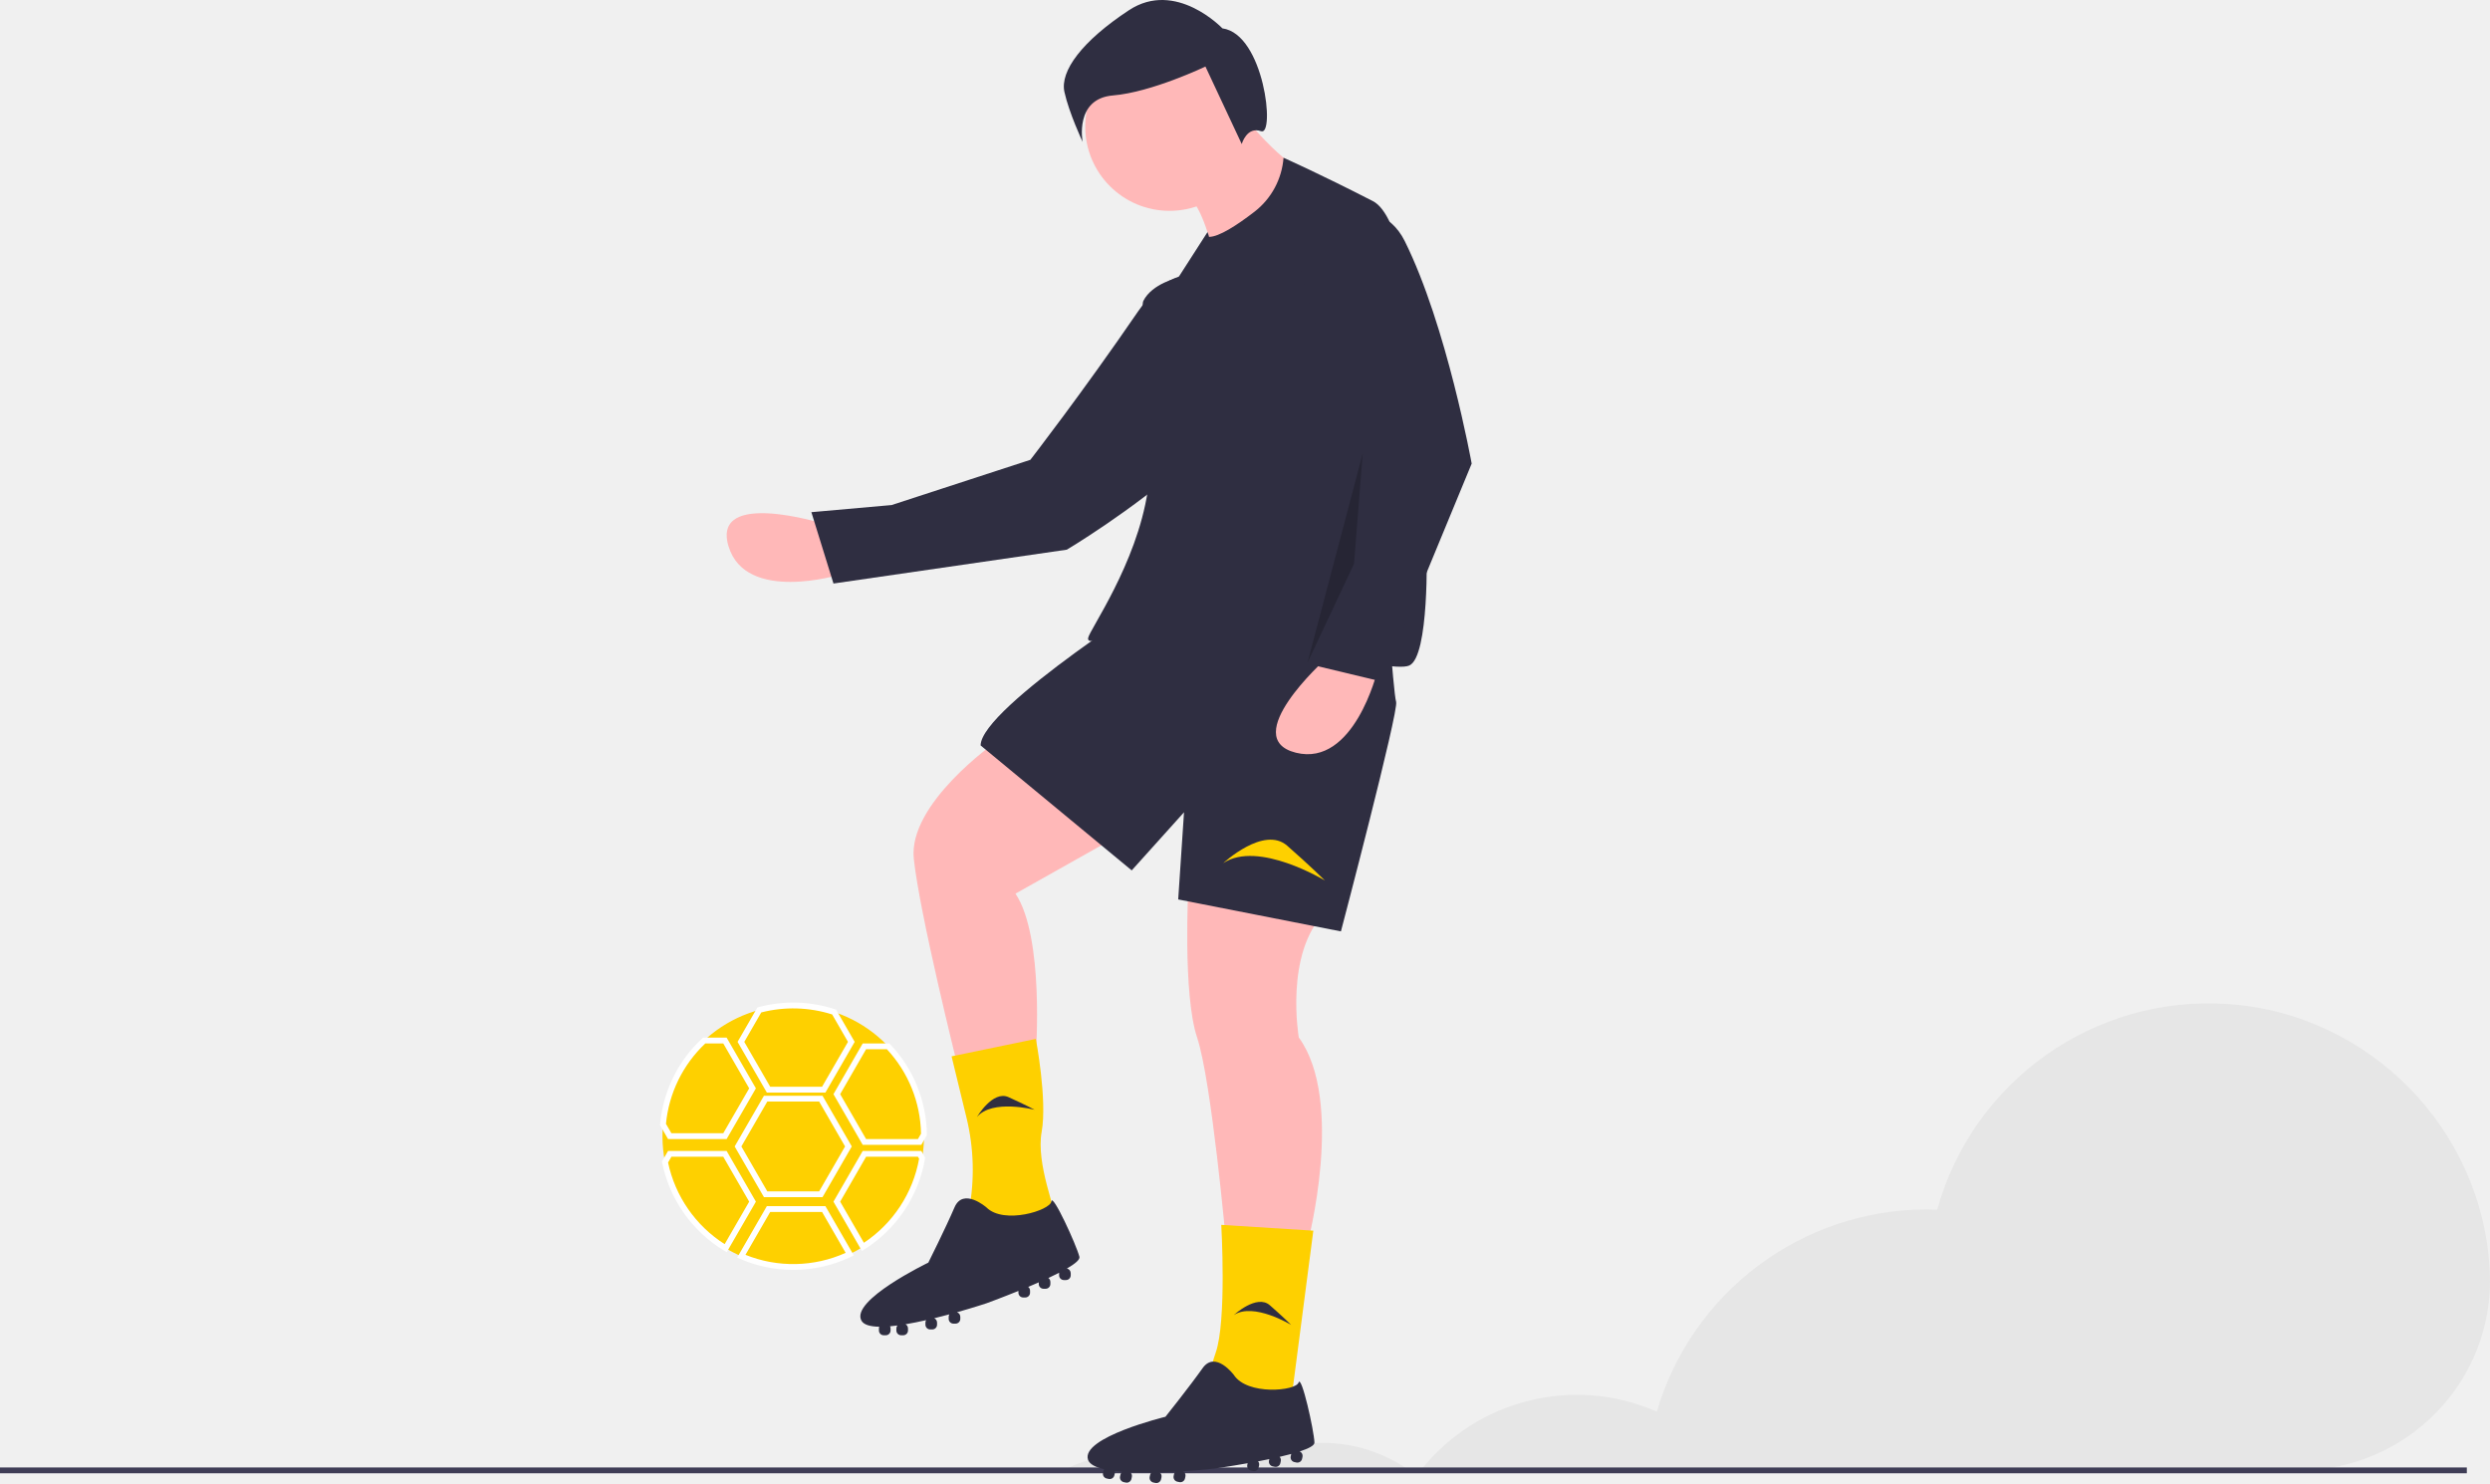
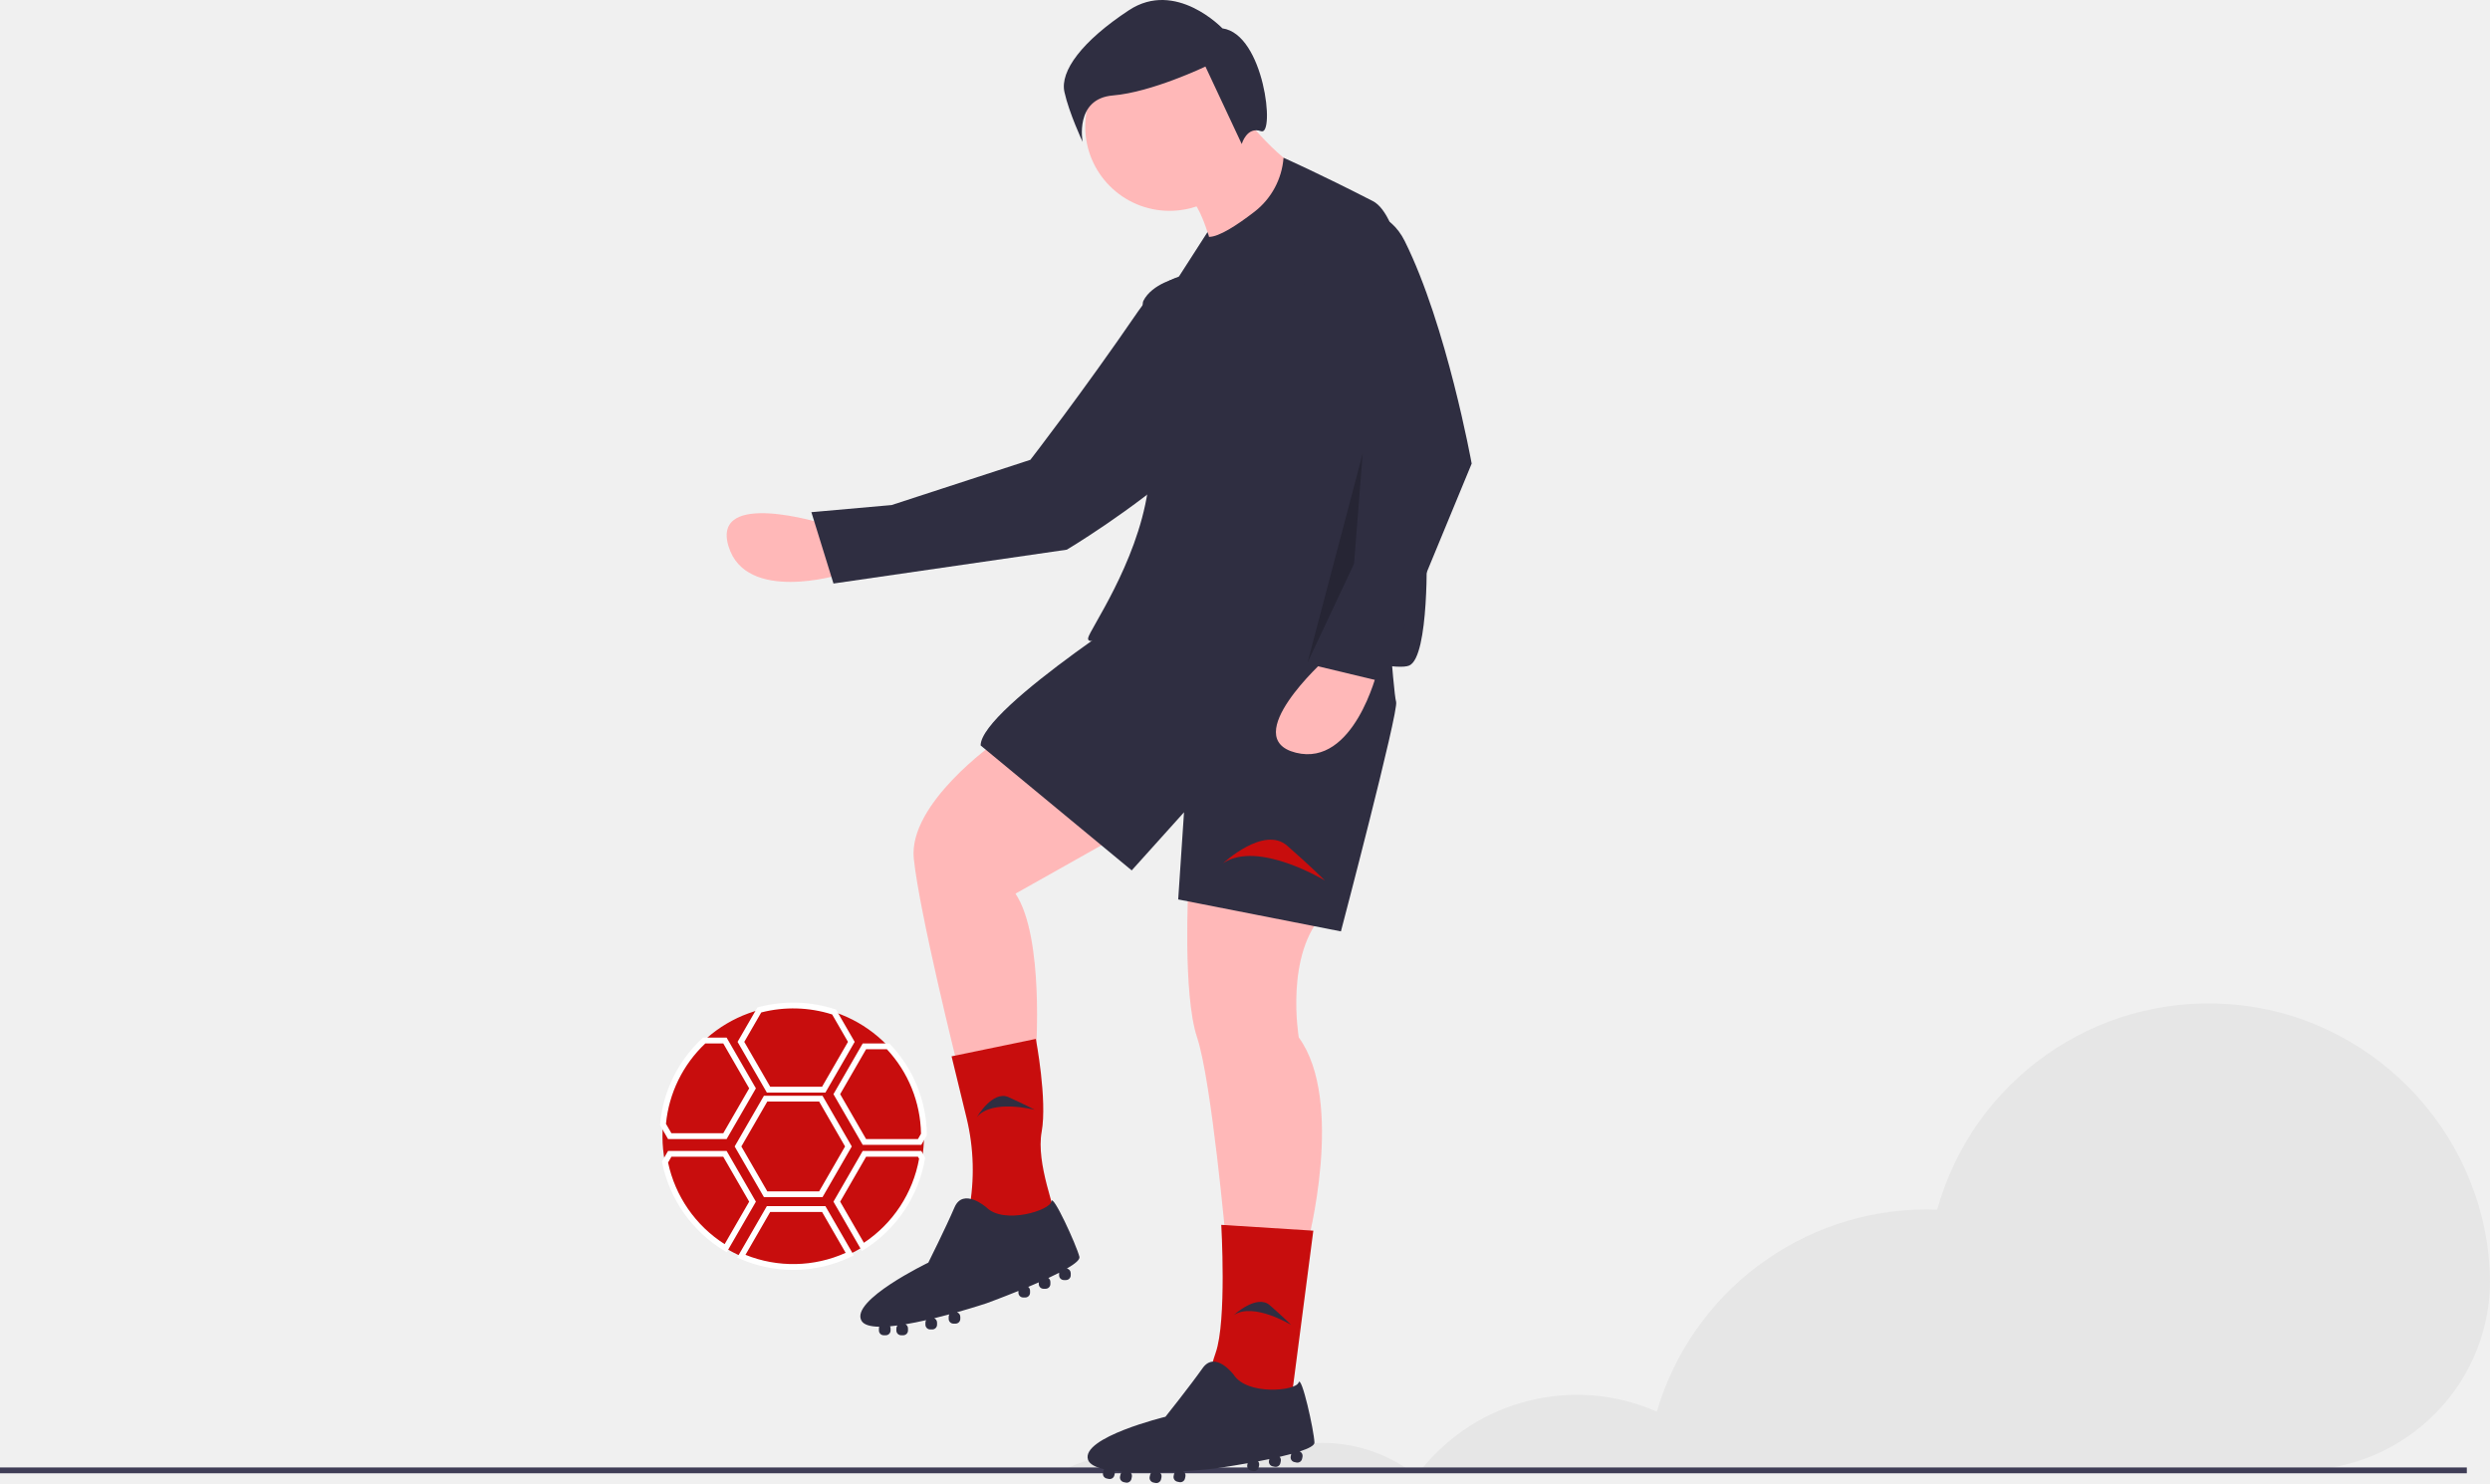
<svg xmlns="http://www.w3.org/2000/svg" data-name="Layer 1" width="856.974" height="510.427" viewBox="0 0 856.974 510.427">
  <path d="M585.513,699.852c3.119-3.939,7.232,3.896,11.346,1H574.061C578.702,703.429,582.324,695.642,585.513,699.852Z" transform="translate(-171.5131 -194.7866)" fill="none" />
  <path d="M660.47,700.852h-3.93c.844.593,1.691,1.184,2.498,1.825C659.498,702.054,659.989,701.458,660.47,700.852Z" transform="translate(-171.5131 -194.7866)" fill="none" />
  <path d="M555.814,696.125a37.624,37.624,0,0,0-18.293,4.727h36.54A37.46,37.46,0,0,0,555.814,696.125Z" transform="translate(-171.5131 -194.7866)" fill="#e6e6e6" />
  <path d="M626.719,691.398a51.693,51.693,0,0,0-29.86,9.454h59.68A51.681,51.681,0,0,0,626.719,691.398Z" transform="translate(-171.5131 -194.7866)" fill="#e6e6e6" />
  <path d="M1028.363,631.558c-2.67-48.412-41.566-87.883-89.938-91.191A96.924,96.924,0,0,0,838.239,611.128c-1.174-.042-2.347-.089-3.531-.089a96.926,96.926,0,0,0-92.976,69.6,68.484,68.484,0,0,0-81.262,20.213H962.742c37.136,0,67.204-30.759,65.69-67.864Q1028.403,632.274,1028.363,631.558Z" transform="translate(-171.5131 -194.7866)" fill="#e6e6e6" />
  <rect y="505.065" width="849" height="2" fill="#3f3d56" />
  <path d="M454.857,375.025s-38.535-12.003-32.619,7.745,38.373,9.773,38.373,9.773Z" transform="translate(-171.5131 -194.7866)" fill="#ffb8b8" />
  <path d="M602.159,300.9s-19.748-26.987-38.935,1.029C544,330,526.127,353.044,526.127,353.044L478.381,368.612l-27.622,2.451,7.609,24.558,80.313-11.651S628.095,330.856,602.159,300.9Z" transform="translate(-171.5131 -194.7866)" fill="#2f2e41" />
  <path d="M514.013,450.352s-30,21-28,40,15,71,15,71l27-4s3-40-7-55l48-27Z" transform="translate(-171.5131 -194.7866)" fill="#ffb8b8" />
  <path d="M580.513,499.852s-2,37,3,52,10,71,10,71h28s13-49-3-71c0,0-5-29,9-43Z" transform="translate(-171.5131 -194.7866)" fill="#ffb8b8" />
  <path d="M574.013,397.352s-65,41-65,54l52,43,18-20-2,30,56,11s20-76,19-79-4-47-4-47Z" transform="translate(-171.5131 -194.7866)" fill="#2f2e41" />
-   <path d="M528.013,552.352l-29,6,5.152,21.182a75.641,75.641,0,0,1,.848,31.818h0s30,8,30,4-7-20-5-31S528.013,552.352,528.013,552.352Z" transform="translate(-171.5131 -194.7866)" fill="#fed000" />
+   <path d="M528.013,552.352l-29,6,5.152,21.182a75.641,75.641,0,0,1,.848,31.818h0s30,8,30,4-7-20-5-31S528.013,552.352,528.013,552.352Z" transform="translate(-171.5131 -194.7866)" fill="#C80D0D" />
  <path d="M543.013,627.352c-1-4-9.308-22.136-9.654-19.068s-16.346,8.068-22.346,2.068c0,0-8-7-11,0s-9,19-9,19-27,13-23,20c.809,1.416,3.05,2.013,6.111,2.065a1.633,1.633,0,0,0-.111.58v.709a1.646,1.646,0,0,0,1.646,1.646h.709a1.646,1.646,0,0,0,1.646-1.646v-.709a1.628,1.628,0,0,0-.18-.733c.818-.072,1.666-.166,2.539-.281a1.63,1.63,0,0,0-.359,1.014v.709a1.646,1.646,0,0,0,1.646,1.646h.709a1.646,1.646,0,0,0,1.646-1.646v-.709a1.638,1.638,0,0,0-.851-1.433c2.302-.384,4.704-.873,7.093-1.415a1.631,1.631,0,0,0-.242.847v.709a1.646,1.646,0,0,0,1.646,1.646h.709a1.646,1.646,0,0,0,1.646-1.646v-.709a1.644,1.644,0,0,0-.978-1.502c1.792-.437,3.548-.892,5.219-1.344a1.631,1.631,0,0,0-.24.845v.709a1.646,1.646,0,0,0,1.646,1.646h.709a1.646,1.646,0,0,0,1.646-1.646v-.709a1.64,1.64,0,0,0-1.157-1.563c5.873-1.654,10.157-3.082,10.157-3.082s4.976-1.81,11-4.256v.611a1.646,1.646,0,0,0,1.646,1.646h.709a1.646,1.646,0,0,0,1.646-1.646v-.709a1.636,1.636,0,0,0-.636-1.291c1.21-.508,2.43-1.031,3.636-1.563v.563a1.646,1.646,0,0,0,1.646,1.646h.709a1.646,1.646,0,0,0,1.646-1.646v-.709a1.642,1.642,0,0,0-.704-1.347c1.305-.609,2.562-1.217,3.721-1.813-.005.053-.016.105-.016.16v.709a1.646,1.646,0,0,0,1.646,1.646h.709a1.646,1.646,0,0,0,1.646-1.646v-.709a1.646,1.646,0,0,0-1.317-1.612C541.492,629.761,543.255,628.321,543.013,627.352Z" transform="translate(-171.5131 -194.7866)" fill="#2f2e41" />
-   <path d="M623.513,618.352l-31.68-2s1.92,33-1.92,44-1.92,15-1.92,15l27.84,2Z" transform="translate(-171.5131 -194.7866)" fill="#fed000" />
+   <path d="M623.513,618.352l-31.68-2s1.92,33-1.92,44-1.92,15-1.92,15l27.84,2Z" transform="translate(-171.5131 -194.7866)" fill="#C80D0D" />
  <path d="M623.903,691.286c-.144-4.121-4.488-23.59-5.466-20.662s-17.669,4.482-22.286-2.637c0,0-6.365-8.514-10.758-2.294s-12.764,16.706-12.764,16.706-29.117,7.085-26.665,14.765c.496,1.553,2.564,2.605,5.546,3.294a1.634,1.634,0,0,0-.229.544l-.148.693a1.646,1.646,0,0,0,1.266,1.953l.693.148a1.646,1.646,0,0,0,1.953-1.266l.148-.693a1.628,1.628,0,0,0-.023-.755c.815.1,1.664.185,2.541.254a1.63,1.63,0,0,0-.563.917l-.148.693a1.646,1.646,0,0,0,1.266,1.953l.693.148a1.646,1.646,0,0,0,1.953-1.266l.148-.693a1.638,1.638,0,0,0-.534-1.579c2.331.104,4.783.127,7.232.095a1.631,1.631,0,0,0-.413.778l-.148.693a1.646,1.646,0,0,0,1.266,1.953l.693.148a1.646,1.646,0,0,0,1.953-1.266l.148-.693a1.644,1.644,0,0,0-.644-1.673c1.843-.054,3.656-.133,5.384-.226a1.631,1.631,0,0,0-.411.777l-.148.693a1.646,1.646,0,0,0,1.266,1.953l.693.148a1.646,1.646,0,0,0,1.953-1.266l.148-.693a1.64,1.64,0,0,0-.806-1.77c6.089-.393,10.577-.897,10.577-.897s5.244-.733,11.646-1.869l-.127.597a1.646,1.646,0,0,0,1.266,1.953l.693.148a1.646,1.646,0,0,0,1.953-1.266l.148-.693a1.636,1.636,0,0,0-.353-1.395c1.289-.245,2.591-.502,3.882-.77l-.117.55a1.646,1.646,0,0,0,1.266,1.953l.693.148a1.646,1.646,0,0,0,1.953-1.266l.148-.693a1.642,1.642,0,0,0-.408-1.464c1.403-.323,2.759-.656,4.017-.997-.016.051-.038.099-.049.153l-.148.693a1.646,1.646,0,0,0,1.266,1.953l.693.148a1.646,1.646,0,0,0,1.953-1.266l.148-.693a1.646,1.646,0,0,0-.952-1.852C621.913,693.326,623.938,692.285,623.903,691.286Z" transform="translate(-171.5131 -194.7866)" fill="#2f2e41" />
  <circle cx="402.5" cy="43.565" r="29" fill="#ffb8b8" />
  <path d="M600.013,235.352s16,20,24,19l-35,27s-4-17-9-19S600.013,235.352,600.013,235.352Z" transform="translate(-171.5131 -194.7866)" fill="#ffb8b8" />
  <path d="M662.513,383.852S662.511,273.505,644,264c-18.5-9.5-30.738-14.922-30.738-14.922h0a25.958,25.958,0,0,1-9.98,18.567c-6.134,4.736-12.245,8.663-15.659,8.675l-.11-.468-.416-1.189-10.084,15.689s-9,2-12,8c-1.623,3.246,6.031,35.923,1.5,65.5-3.844,25.094-20.041,47.746-20.5,50.5-.776,4.655,18.91-7.542,27.775-13.244.131.146.225.244.225.244s-5,2,5-1c5.666-1.7,13.577-1.794,19.372-1.557-.007,1.737.034,3.118.128,4.057,1,10,51,24,58,21S662.513,383.852,662.513,383.852Z" transform="translate(-171.5131 -194.7866)" fill="#2f2e41" />
  <path d="M627.513,421.852s-30,27-10,32,28-28,28-28Z" transform="translate(-171.5131 -194.7866)" fill="#ffb8b8" />
-   <path d="M592.513,491.852s14-13,22-6,13,12,13,12S604.513,483.852,592.513,491.852Z" transform="translate(-171.5131 -194.7866)" fill="#fed000" />
+   <path d="M592.513,491.852s14-13,22-6,13,12,13,12S604.513,483.852,592.513,491.852Z" transform="translate(-171.5131 -194.7866)" fill="#C80D0D" />
  <path d="M596.15,647.4s7.891-7.327,12.4-3.382,7.327,6.764,7.327,6.764S602.913,642.891,596.15,647.4Z" transform="translate(-171.5131 -194.7866)" fill="#2f2e41" />
  <path d="M507.746,579.246s5.417-9.307,10.879-6.844,8.979,4.338,8.979,4.338S512.905,572.963,507.746,579.246Z" transform="translate(-171.5131 -194.7866)" fill="#2f2e41" />
  <path d="M654.957,277.721c-9.913-19.926-40.074-9.058-35.173,12.651q.11.485.23.98a197.351,197.351,0,0,0,25,58l-11,49-12,25,25,6,31-75S669.462,306.879,654.957,277.721Z" transform="translate(-171.5131 -194.7866)" fill="#2f2e41" />
  <polygon points="469 156.065 450 228.065 466 194.065 469 156.065" opacity="0.2" />
  <path d="M592.226,204.548s-16.03-16.876-32.165-6.248S536.271,219.252,537.853,226.441s6.264,17.188,6.264,17.188-2.91-14.893,10.45-15.995,31.819-9.944,31.819-9.944l12.486,26.664s1.765-6.179,6.659-4.407S606.632,206.525,592.226,204.548Z" transform="translate(-171.5131 -194.7866)" fill="#2f2e41" />
-   <path d="M489.513,585.852a45.906,45.906,0,0,1-.63,7.56v.01a45.011,45.011,0,0,1-62.24,33.73h-.01a43.903,43.903,0,0,1-5.37-2.77,45.067,45.067,0,0,1-20.88-29.65,45.556,45.556,0,0,1-.87-8.88c0-1.36.06-2.71.18-4.04v-.01a44.998,44.998,0,0,1,89.81,3.43v.01C489.513,585.452,489.513,585.642,489.513,585.852Z" transform="translate(-171.5131 -194.7866)" fill="#fed000" />
+   <path d="M489.513,585.852a45.906,45.906,0,0,1-.63,7.56v.01a45.011,45.011,0,0,1-62.24,33.73h-.01a43.903,43.903,0,0,1-5.37-2.77,45.067,45.067,0,0,1-20.88-29.65,45.556,45.556,0,0,1-.87-8.88c0-1.36.06-2.71.18-4.04v-.01a44.998,44.998,0,0,1,89.81,3.43v.01C489.513,585.452,489.513,585.642,489.513,585.852Z" transform="translate(-171.5131 -194.7866)" fill="#C80D0D" />
  <path d="M455.59,570.822H435.436l-10.078-17.45,6.835-11.848.399-.107a46.155,46.155,0,0,1,26.303.735l.362.12,6.41,11.1Zm-19-2H454.436l8.922-15.45-5.449-9.438a44.355,44.355,0,0,0-24.398-.691l-5.843,10.129Z" transform="translate(-171.5131 -194.7866)" fill="#fff" />
  <path d="M454.59,606.823H434.436l-10.078-17.454L434.436,571.914h20.154l10.078,17.454Zm-19-2H453.436l8.922-15.454L453.436,573.914h-17.846l-8.922,15.454Z" transform="translate(-171.5131 -194.7866)" fill="#fff" />
  <path d="M444.513,631.852a45.582,45.582,0,0,1-18.269-3.783l-1.028-.446,10.219-17.711h20.155l9.788,16.955-.972.467A45.572,45.572,0,0,1,444.513,631.852Zm-16.437-5.184a44.048,44.048,0,0,0,34.485-.682l-8.125-14.075H436.591Z" transform="translate(-171.5131 -194.7866)" fill="#fff" />
  <path d="M488.59,588.822H468.436l-10.078-17.45,10.077-17.46h9.177l.296.312A45.78,45.78,0,0,1,490.503,585.219v.29Zm-19-2H487.436l1.063-1.841a43.779,43.779,0,0,0-11.749-29.069h-7.16l-8.923,15.46Z" transform="translate(-171.5131 -194.7866)" fill="#fff" />
  <path d="M468.158,625.333l-9.8-16.962,10.077-17.46h20.154l1.294,2.23-.014.447a46.096,46.096,0,0,1-20.832,31.188Zm-7.49-16.962,8.175,14.148a44.09,44.09,0,0,0,18.995-28.919l-.4-.689H469.591Z" transform="translate(-171.5131 -194.7866)" fill="#fff" />
  <path d="M421.619,625.765l-.873-.527A46.115,46.115,0,0,1,399.403,594.928l-.074-.37,2.107-3.646h20.155l10.077,17.46Zm-20.18-30.862a44.112,44.112,0,0,0,19.474,28.086l8.445-14.617-8.923-15.46H402.59Z" transform="translate(-171.5131 -194.7866)" fill="#fff" />
  <path d="M421.59,586.822H401.436l-2.743-4.741v-.269A45.861,45.861,0,0,1,413.182,552.179l.288-.268h8.121l10.077,17.46Zm-19-2H420.436l8.922-15.45-8.923-15.46h-6.176a43.818,43.818,0,0,0-13.541,27.674Z" transform="translate(-171.5131 -194.7866)" fill="#fff" />
</svg>
